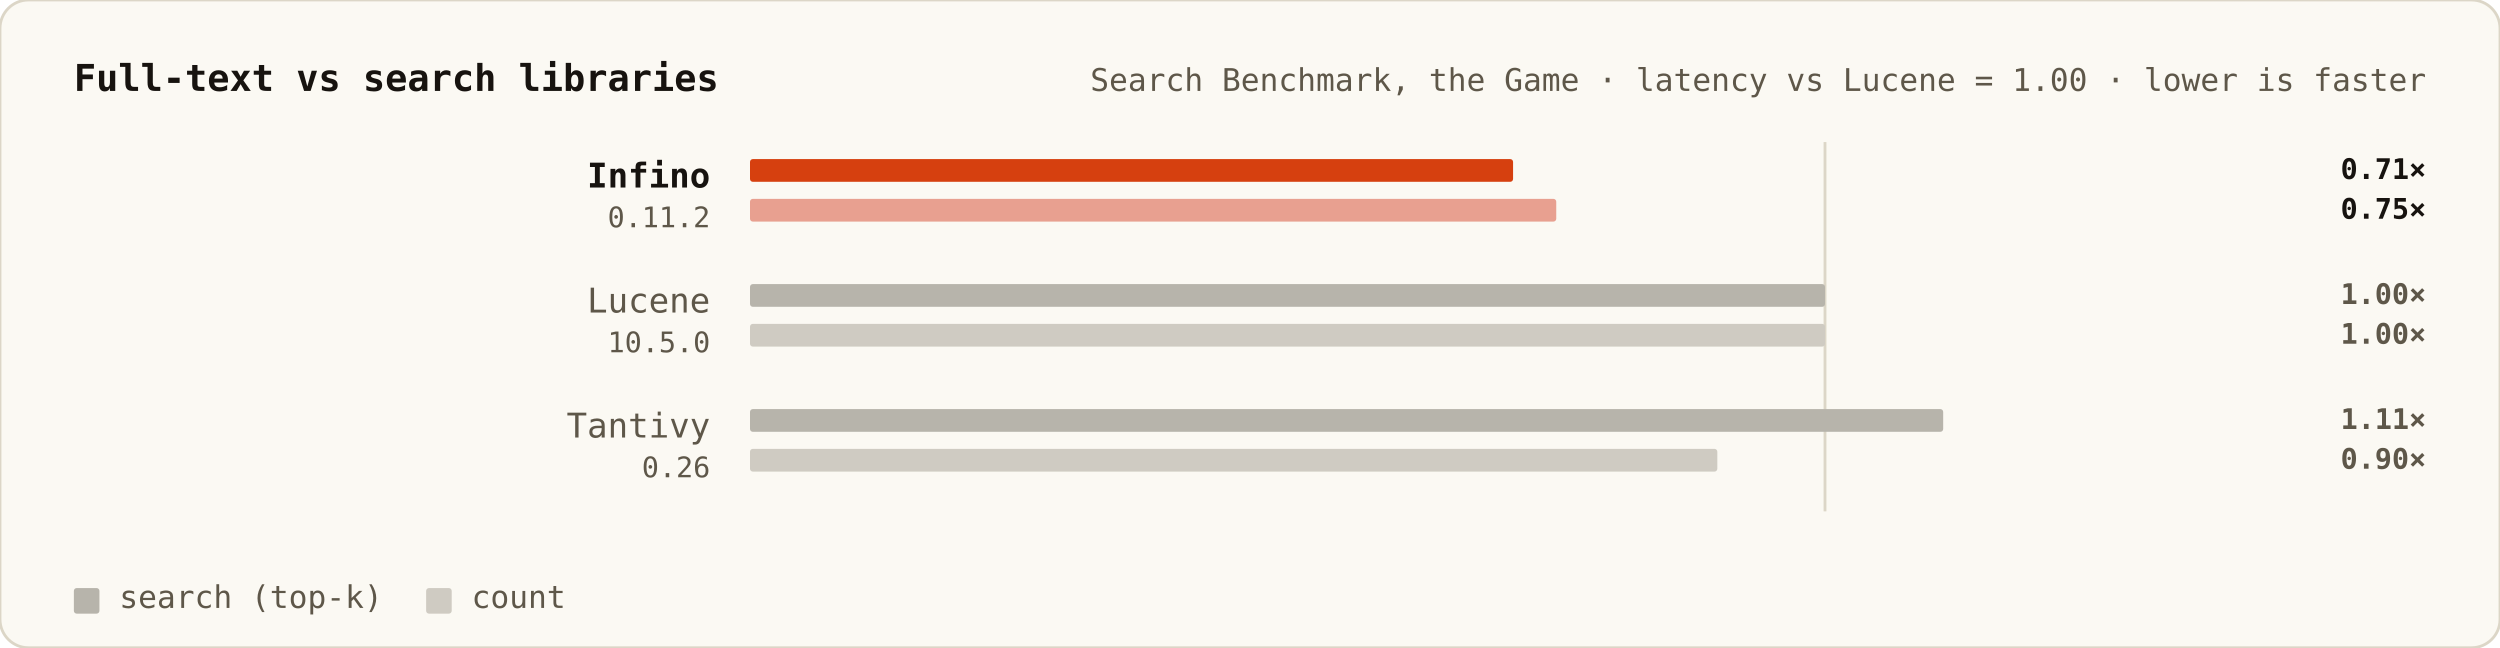
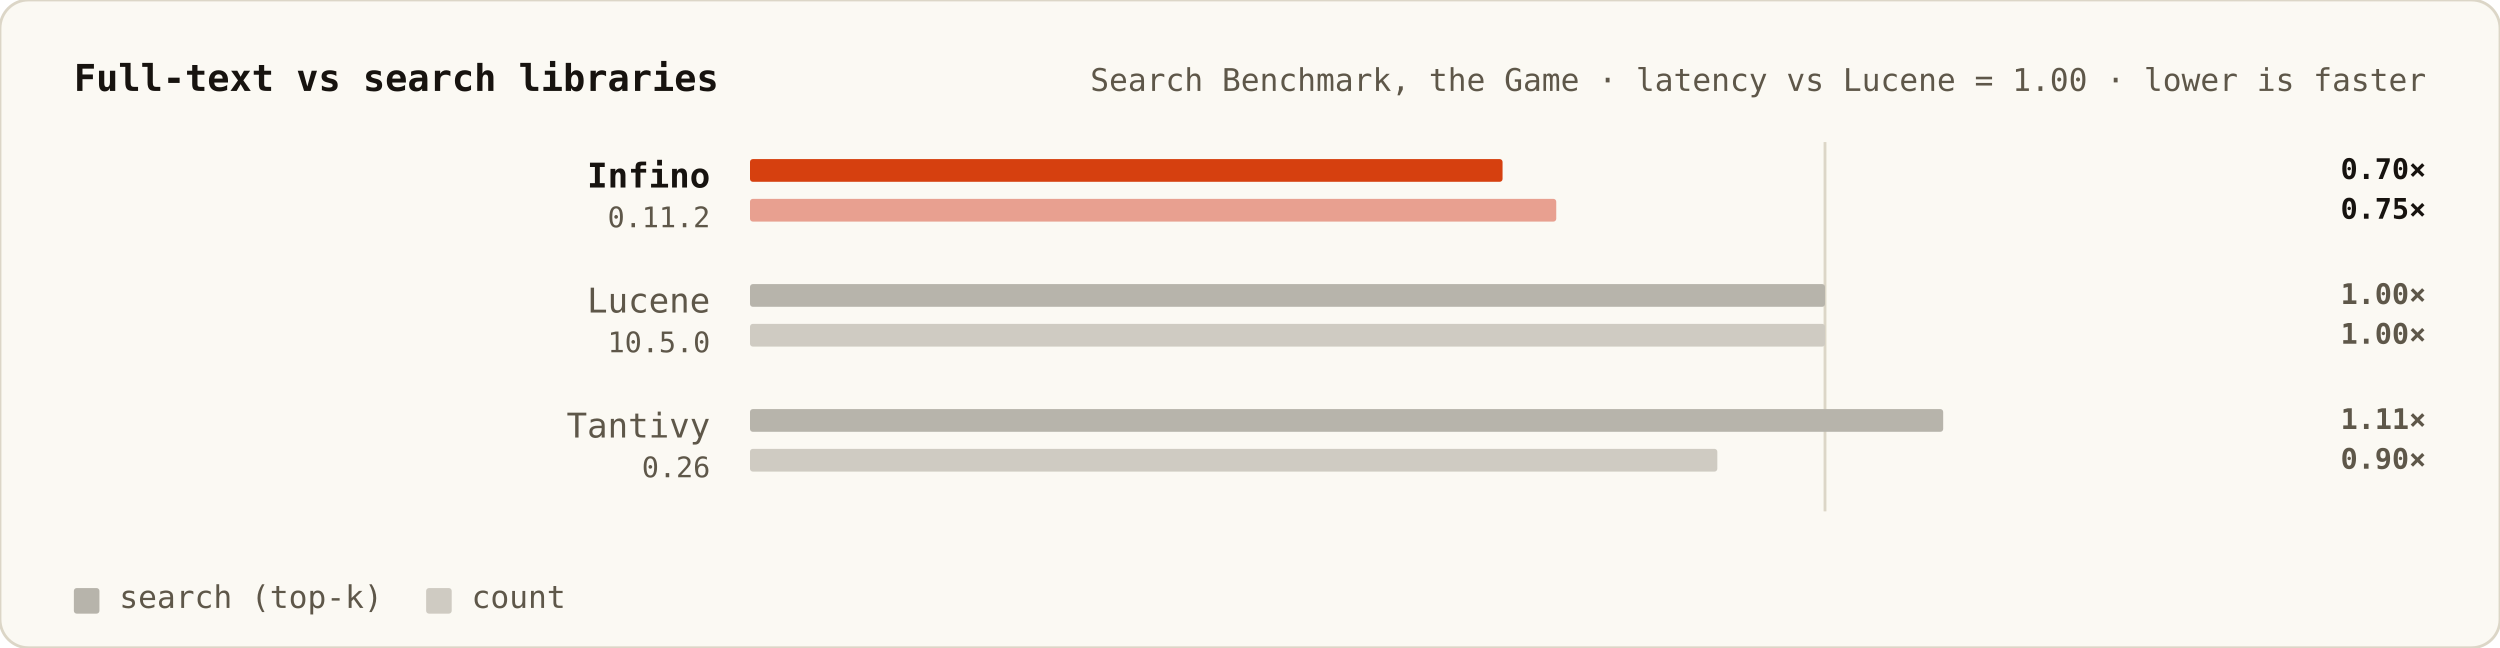
<svg xmlns="http://www.w3.org/2000/svg" width="880" height="228" viewBox="0 0 880 228" role="img">
  <rect width="880" height="228" rx="10" fill="#FBF9F3" stroke="#DCD6C7" />
  <text x="26.0" y="32.0" font-family="ui-monospace, SFMono-Regular, Menlo, Consolas, monospace" font-size="13" fill="#17130F" font-weight="600">Full-text vs search libraries</text>
  <text x="854.0" y="32.0" font-family="ui-monospace, SFMono-Regular, Menlo, Consolas, monospace" font-size="11" fill="#5E5749" text-anchor="end">Search Benchmark, the Game · latency vs Lucene = 1.00 · lower is faster</text>
  <line x1="642.4" y1="50" x2="642.4" y2="180" stroke="#DCD6C7" />
  <text x="250.0" y="66.0" font-family="ui-monospace, SFMono-Regular, Menlo, Consolas, monospace" font-size="12" fill="#17130F" font-weight="600" text-anchor="end">Infino</text>
  <text x="250.0" y="80.0" font-family="ui-monospace, SFMono-Regular, Menlo, Consolas, monospace" font-size="10" fill="#5E5749" text-anchor="end">0.11.2</text>
-   <rect x="264" y="56" width="268.6" height="8" rx="1" fill="#D6400F" />
-   <text x="854.0" y="63.0" font-family="ui-monospace, SFMono-Regular, Menlo, Consolas, monospace" font-size="10" fill="#17130F" font-weight="600" text-anchor="end">0.71×</text>
+   <rect x="264" y="56" width="264.9" height="8" rx="1" fill="#D6400F" />
+   <text x="854.0" y="63.0" font-family="ui-monospace, SFMono-Regular, Menlo, Consolas, monospace" font-size="10" fill="#17130F" font-weight="600" text-anchor="end">0.70×</text>
  <rect x="264" y="70" width="283.8" height="8" rx="1" fill="#E8A090" />
  <text x="854.0" y="77.0" font-family="ui-monospace, SFMono-Regular, Menlo, Consolas, monospace" font-size="10" fill="#17130F" font-weight="600" text-anchor="end">0.75×</text>
  <text x="250.0" y="110.0" font-family="ui-monospace, SFMono-Regular, Menlo, Consolas, monospace" font-size="12" fill="#5E5749" text-anchor="end">Lucene</text>
  <text x="250.0" y="124.0" font-family="ui-monospace, SFMono-Regular, Menlo, Consolas, monospace" font-size="10" fill="#5E5749" text-anchor="end">10.5.0</text>
  <rect x="264" y="100" width="378.4" height="8" rx="1" fill="#B7B4AB" />
  <text x="854.0" y="107.0" font-family="ui-monospace, SFMono-Regular, Menlo, Consolas, monospace" font-size="10" fill="#5E5749" font-weight="600" text-anchor="end">1.00×</text>
  <rect x="264" y="114" width="378.4" height="8" rx="1" fill="#CFCBC2" />
  <text x="854.0" y="121.0" font-family="ui-monospace, SFMono-Regular, Menlo, Consolas, monospace" font-size="10" fill="#5E5749" font-weight="600" text-anchor="end">1.00×</text>
  <text x="250.0" y="154.0" font-family="ui-monospace, SFMono-Regular, Menlo, Consolas, monospace" font-size="12" fill="#5E5749" text-anchor="end">Tantivy</text>
  <text x="250.0" y="168.0" font-family="ui-monospace, SFMono-Regular, Menlo, Consolas, monospace" font-size="10" fill="#5E5749" text-anchor="end">0.26</text>
  <rect x="264" y="144" width="420.0" height="8" rx="1" fill="#B7B4AB" />
  <text x="854.0" y="151.0" font-family="ui-monospace, SFMono-Regular, Menlo, Consolas, monospace" font-size="10" fill="#5E5749" font-weight="600" text-anchor="end">1.11×</text>
  <rect x="264" y="158" width="340.5" height="8" rx="1" fill="#CFCBC2" />
  <text x="854.0" y="165.0" font-family="ui-monospace, SFMono-Regular, Menlo, Consolas, monospace" font-size="10" fill="#5E5749" font-weight="600" text-anchor="end">0.90×</text>
  <rect x="26" y="207" width="9" height="9" rx="1" fill="#B7B4AB" />
  <text x="42.0" y="214.0" font-family="ui-monospace, SFMono-Regular, Menlo, Consolas, monospace" font-size="11" fill="#5E5749">search (top-k)</text>
  <rect x="150" y="207" width="9" height="9" rx="1" fill="#CFCBC2" />
  <text x="166.0" y="214.0" font-family="ui-monospace, SFMono-Regular, Menlo, Consolas, monospace" font-size="11" fill="#5E5749">count</text>
</svg>
